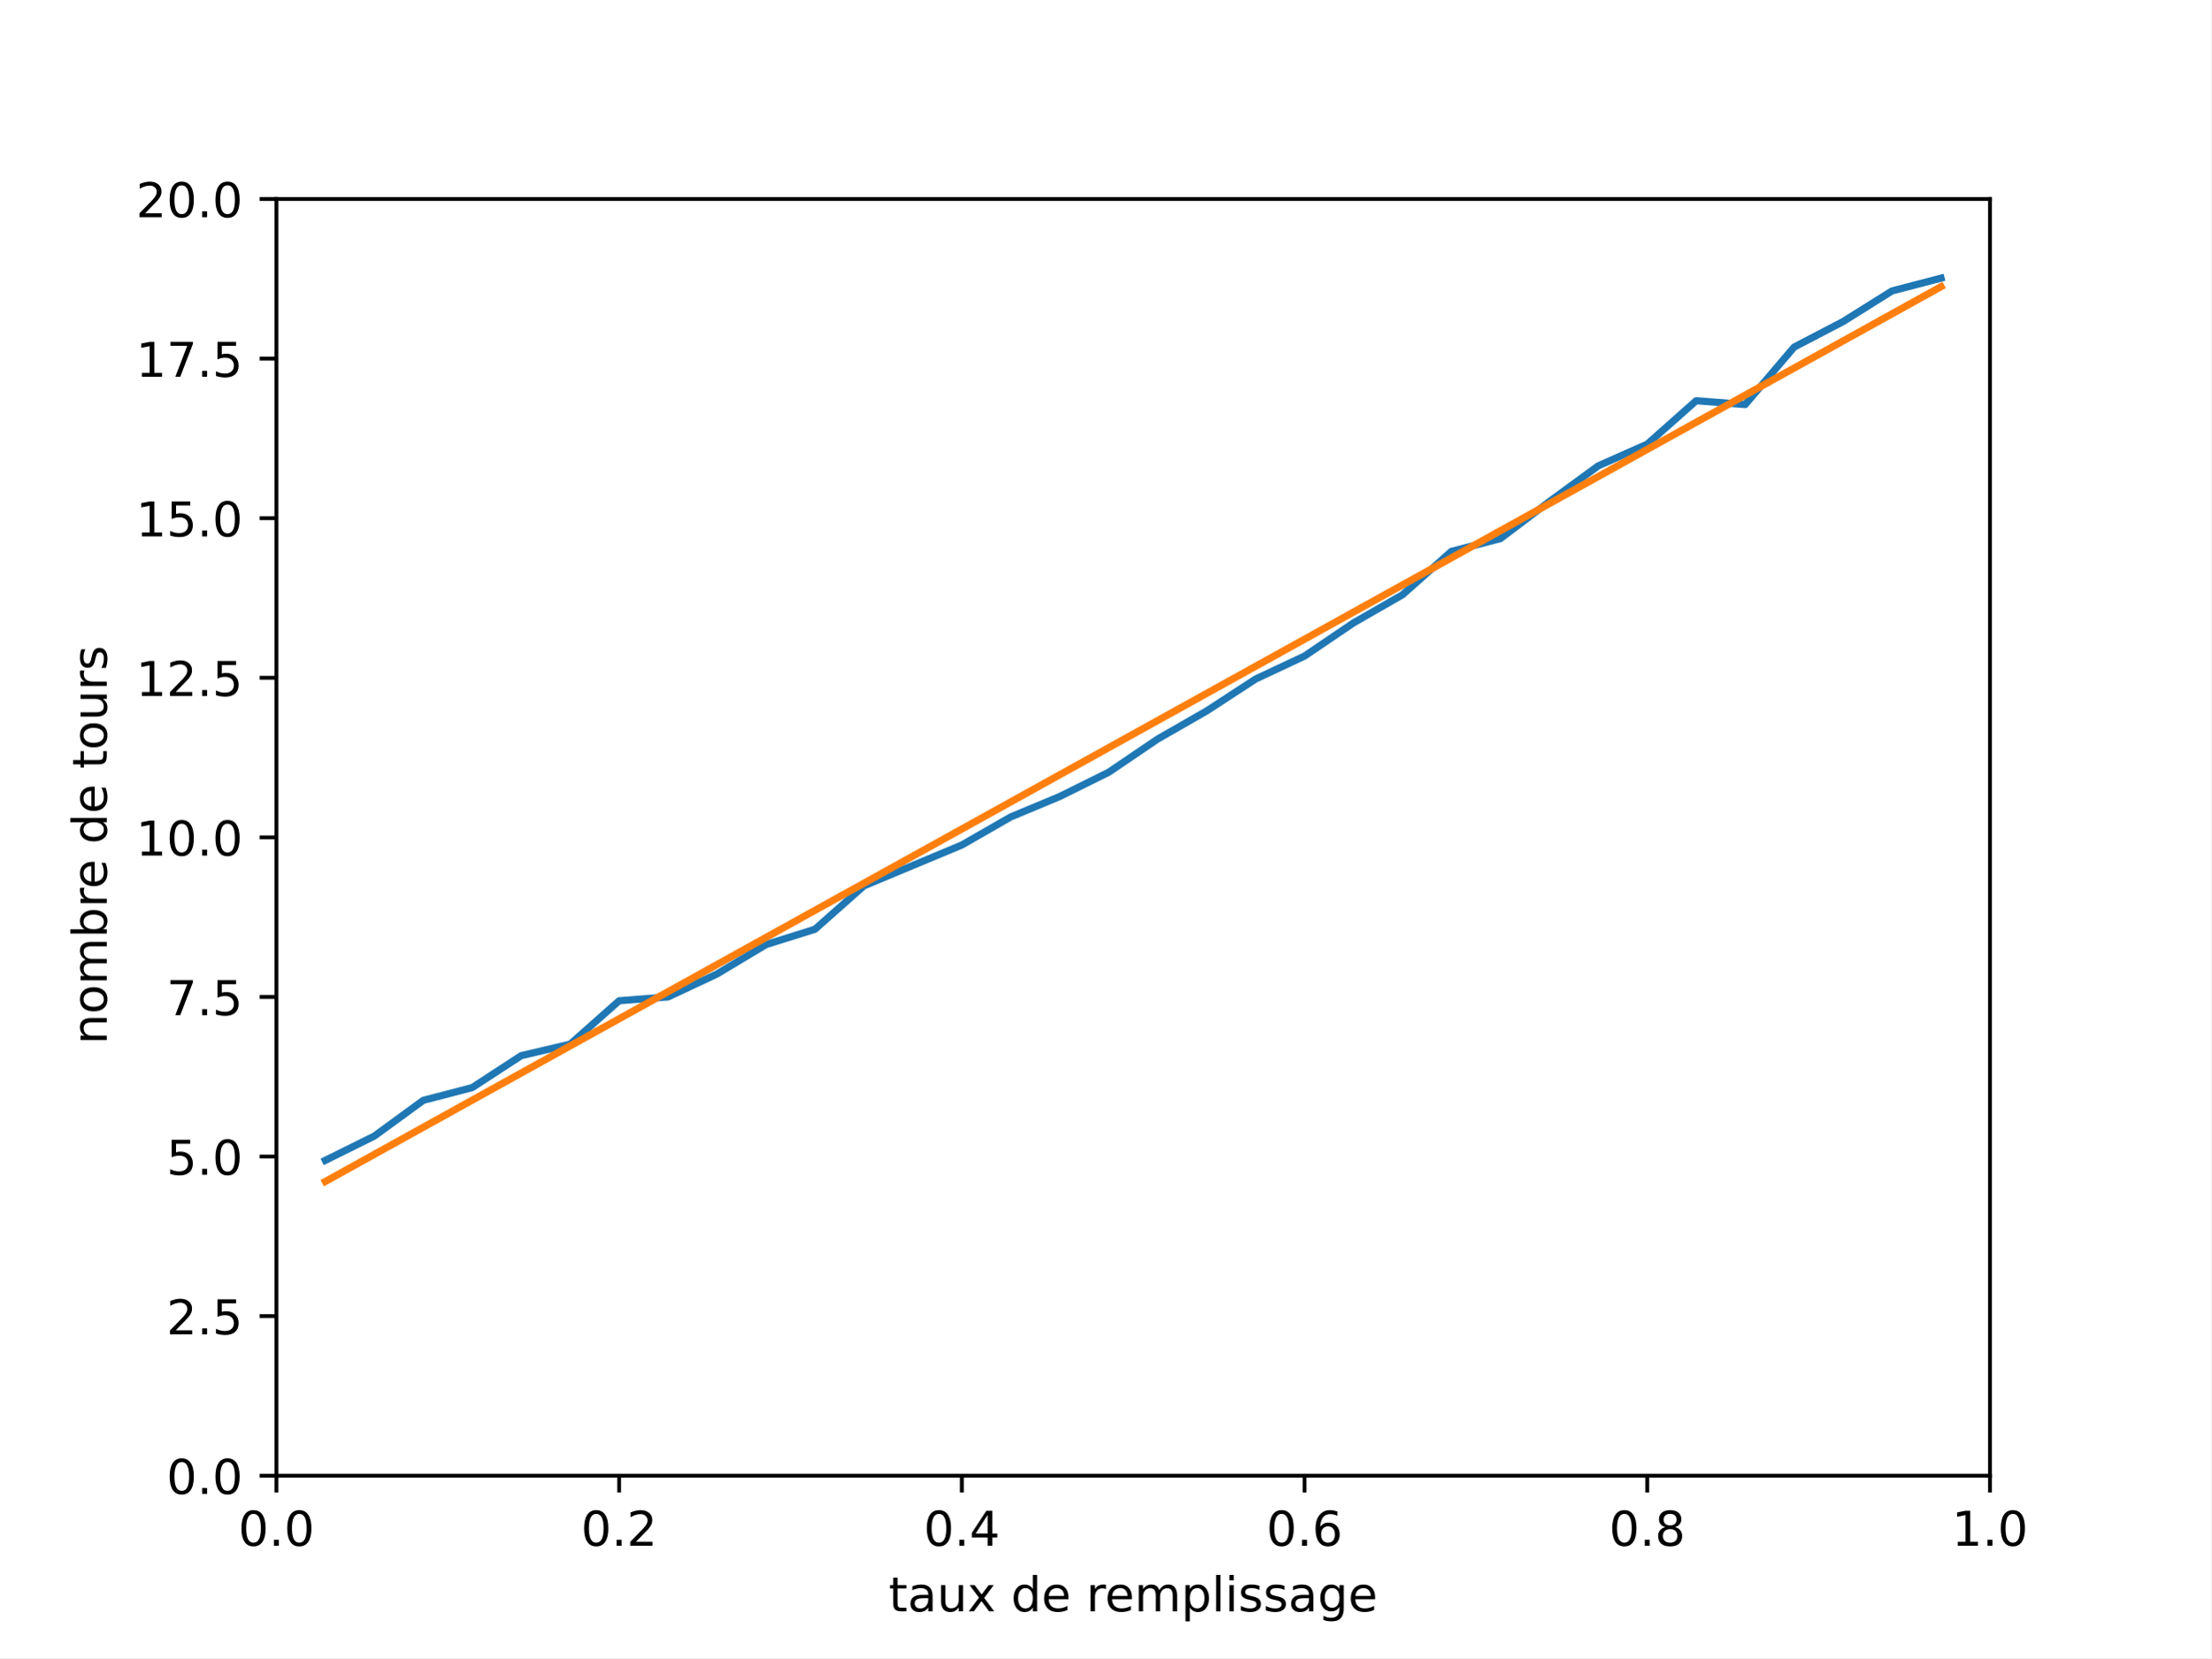
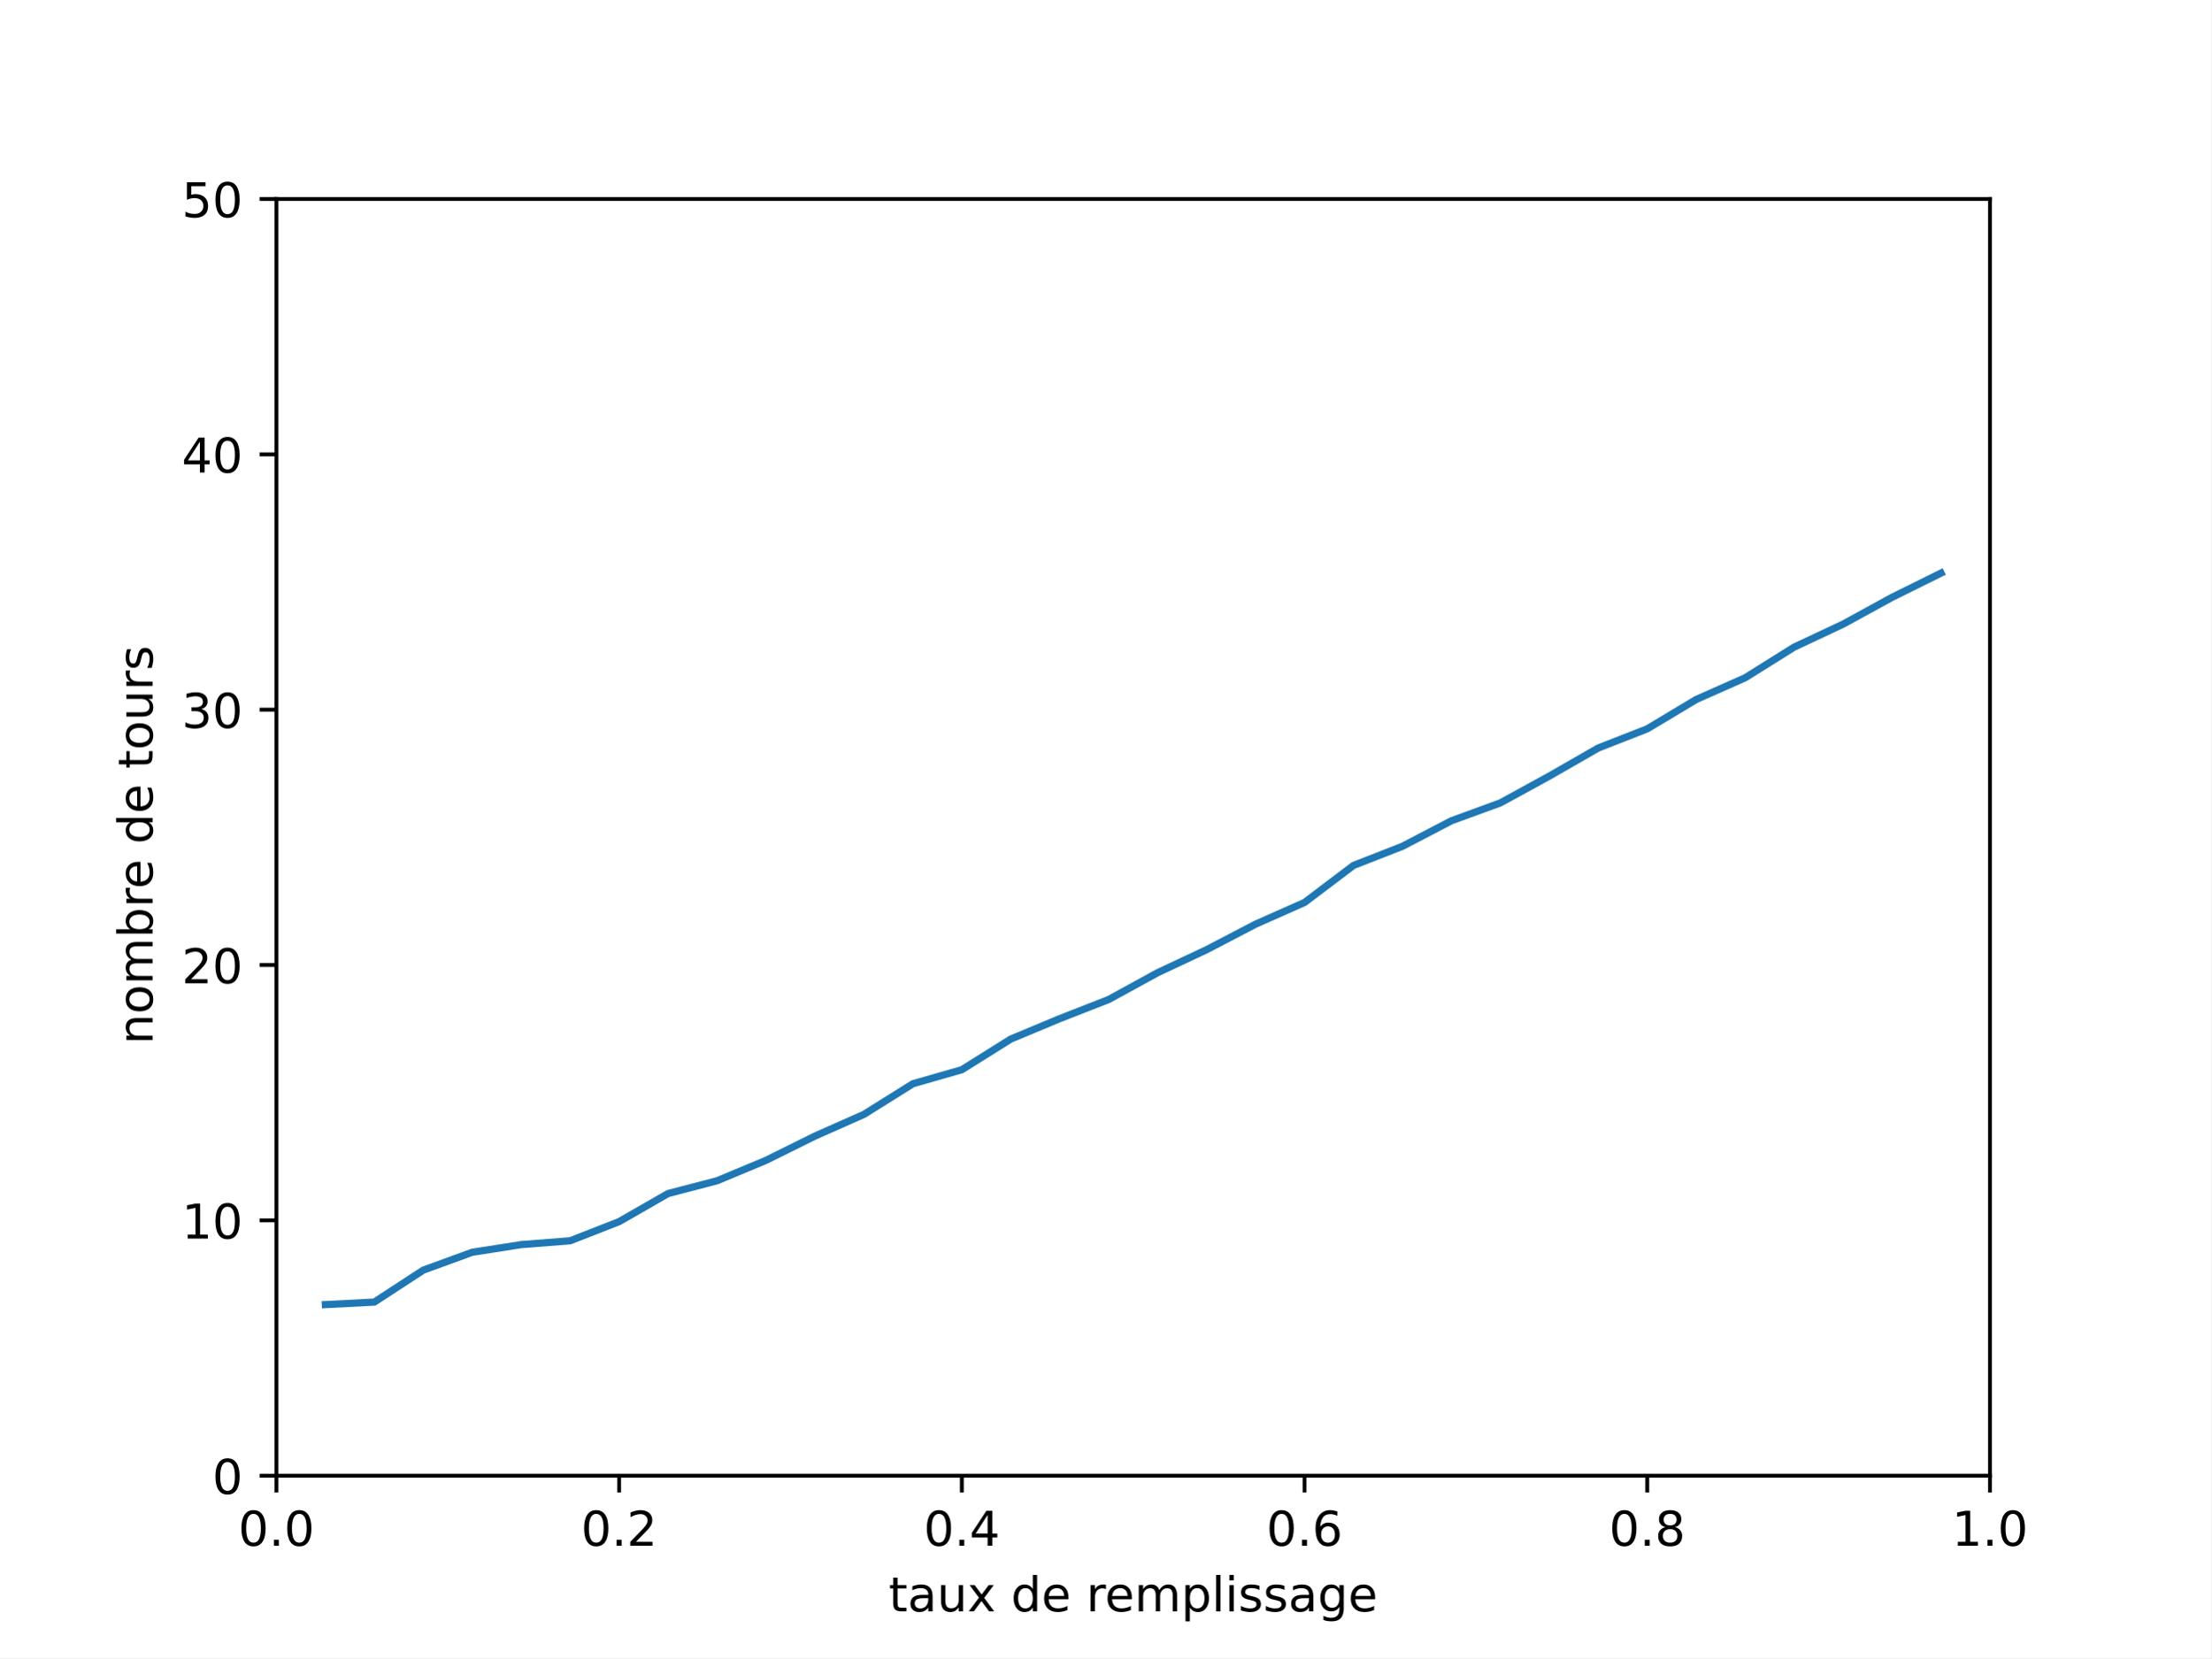
<svg xmlns="http://www.w3.org/2000/svg" xmlns:xlink="http://www.w3.org/1999/xlink" width="460.8pt" height="345.6pt" viewBox="0 0 460.8 345.6" version="1.1">
  <defs>
    <style type="text/css">*{stroke-linejoin: round; stroke-linecap: butt}</style>
  </defs>
  <g id="figure_1">
    <g id="patch_1">
      <path d="M 0 345.6  L 460.8 345.6  L 460.8 0  L 0 0  z " style="fill: #ffffff" />
    </g>
    <g id="axes_1">
      <g id="patch_2">
        <path d="M 57.6 307.584  L 414.72 307.584  L 414.72 41.472  L 57.6 41.472  z " style="fill: #ffffff" />
      </g>
      <g id="matplotlib.axis_1">
        <g id="xtick_1">
          <g id="line2d_1">
            <defs>
-               <path id="m63c08303c3" d="M 0 0  L 0 3.5  " style="stroke: #000000; stroke-width: 0.8" />
-             </defs>
-             <g>
-               <use xlink:href="#m63c08303c3" x="57.6" y="307.584" style="stroke: #000000; stroke-width: 0.8" />
+               <path id="m5c21154313" d="M 0 0  L 0 3.5  " style="stroke: #000000; stroke-width: 0.8" />
+             </defs>
+             <g>
+               <use xlink:href="#m5c21154313" x="57.6" y="307.584" style="stroke: #000000; stroke-width: 0.8" />
            </g>
          </g>
          <g id="text_1">
            <g transform="translate(49.64844 322.1824) scale(0.1 -0.1)">
              <defs>
                <path id="DejaVuSans-30" d="M 2034 4250  Q 1547 4250 1301 3770  Q 1056 3291 1056 2328  Q 1056 1369 1301 889  Q 1547 409 2034 409  Q 2525 409 2770 889  Q 3016 1369 3016 2328  Q 3016 3291 2770 3770  Q 2525 4250 2034 4250  z M 2034 4750  Q 2819 4750 3233 4129  Q 3647 3509 3647 2328  Q 3647 1150 3233 529  Q 2819 -91 2034 -91  Q 1250 -91 836 529  Q 422 1150 422 2328  Q 422 3509 836 4129  Q 1250 4750 2034 4750  z " transform="scale(0.015625)" />
                <path id="DejaVuSans-2e" d="M 684 794  L 1344 794  L 1344 0  L 684 0  L 684 794  z " transform="scale(0.015625)" />
              </defs>
              <use xlink:href="#DejaVuSans-30" />
              <use xlink:href="#DejaVuSans-2e" x="63.623" />
              <use xlink:href="#DejaVuSans-30" x="95.41" />
            </g>
          </g>
        </g>
        <g id="xtick_2">
          <g id="line2d_2">
            <g>
-               <use xlink:href="#m63c08303c3" x="129.024" y="307.584" style="stroke: #000000; stroke-width: 0.8" />
+               <use xlink:href="#m5c21154313" x="129.024" y="307.584" style="stroke: #000000; stroke-width: 0.8" />
            </g>
          </g>
          <g id="text_2">
            <g transform="translate(121.0724 322.1824) scale(0.1 -0.1)">
              <defs>
                <path id="DejaVuSans-32" d="M 1228 531  L 3431 531  L 3431 0  L 469 0  L 469 531  Q 828 903 1448 1529  Q 2069 2156 2228 2338  Q 2531 2678 2651 2914  Q 2772 3150 2772 3378  Q 2772 3750 2511 3984  Q 2250 4219 1831 4219  Q 1534 4219 1204 4116  Q 875 4013 500 3803  L 500 4441  Q 881 4594 1212 4672  Q 1544 4750 1819 4750  Q 2544 4750 2975 4387  Q 3406 4025 3406 3419  Q 3406 3131 3298 2873  Q 3191 2616 2906 2266  Q 2828 2175 2409 1742  Q 1991 1309 1228 531  z " transform="scale(0.015625)" />
              </defs>
              <use xlink:href="#DejaVuSans-30" />
              <use xlink:href="#DejaVuSans-2e" x="63.623" />
              <use xlink:href="#DejaVuSans-32" x="95.41" />
            </g>
          </g>
        </g>
        <g id="xtick_3">
          <g id="line2d_3">
            <g>
-               <use xlink:href="#m63c08303c3" x="200.448" y="307.584" style="stroke: #000000; stroke-width: 0.8" />
+               <use xlink:href="#m5c21154313" x="200.448" y="307.584" style="stroke: #000000; stroke-width: 0.8" />
            </g>
          </g>
          <g id="text_3">
            <g transform="translate(192.4964 322.1824) scale(0.1 -0.1)">
              <defs>
                <path id="DejaVuSans-34" d="M 2419 4116  L 825 1625  L 2419 1625  L 2419 4116  z M 2253 4666  L 3047 4666  L 3047 1625  L 3713 1625  L 3713 1100  L 3047 1100  L 3047 0  L 2419 0  L 2419 1100  L 313 1100  L 313 1709  L 2253 4666  z " transform="scale(0.015625)" />
              </defs>
              <use xlink:href="#DejaVuSans-30" />
              <use xlink:href="#DejaVuSans-2e" x="63.623" />
              <use xlink:href="#DejaVuSans-34" x="95.41" />
            </g>
          </g>
        </g>
        <g id="xtick_4">
          <g id="line2d_4">
            <g>
-               <use xlink:href="#m63c08303c3" x="271.872" y="307.584" style="stroke: #000000; stroke-width: 0.8" />
+               <use xlink:href="#m5c21154313" x="271.872" y="307.584" style="stroke: #000000; stroke-width: 0.8" />
            </g>
          </g>
          <g id="text_4">
            <g transform="translate(263.9204 322.1824) scale(0.1 -0.1)">
              <defs>
                <path id="DejaVuSans-36" d="M 2113 2584  Q 1688 2584 1439 2293  Q 1191 2003 1191 1497  Q 1191 994 1439 701  Q 1688 409 2113 409  Q 2538 409 2786 701  Q 3034 994 3034 1497  Q 3034 2003 2786 2293  Q 2538 2584 2113 2584  z M 3366 4563  L 3366 3988  Q 3128 4100 2886 4159  Q 2644 4219 2406 4219  Q 1781 4219 1451 3797  Q 1122 3375 1075 2522  Q 1259 2794 1537 2939  Q 1816 3084 2150 3084  Q 2853 3084 3261 2657  Q 3669 2231 3669 1497  Q 3669 778 3244 343  Q 2819 -91 2113 -91  Q 1303 -91 875 529  Q 447 1150 447 2328  Q 447 3434 972 4092  Q 1497 4750 2381 4750  Q 2619 4750 2861 4703  Q 3103 4656 3366 4563  z " transform="scale(0.015625)" />
              </defs>
              <use xlink:href="#DejaVuSans-30" />
              <use xlink:href="#DejaVuSans-2e" x="63.623" />
              <use xlink:href="#DejaVuSans-36" x="95.41" />
            </g>
          </g>
        </g>
        <g id="xtick_5">
          <g id="line2d_5">
            <g>
-               <use xlink:href="#m63c08303c3" x="343.296" y="307.584" style="stroke: #000000; stroke-width: 0.8" />
+               <use xlink:href="#m5c21154313" x="343.296" y="307.584" style="stroke: #000000; stroke-width: 0.8" />
            </g>
          </g>
          <g id="text_5">
            <g transform="translate(335.3444 322.1824) scale(0.1 -0.1)">
              <defs>
                <path id="DejaVuSans-38" d="M 2034 2216  Q 1584 2216 1326 1975  Q 1069 1734 1069 1313  Q 1069 891 1326 650  Q 1584 409 2034 409  Q 2484 409 2743 651  Q 3003 894 3003 1313  Q 3003 1734 2745 1975  Q 2488 2216 2034 2216  z M 1403 2484  Q 997 2584 770 2862  Q 544 3141 544 3541  Q 544 4100 942 4425  Q 1341 4750 2034 4750  Q 2731 4750 3128 4425  Q 3525 4100 3525 3541  Q 3525 3141 3298 2862  Q 3072 2584 2669 2484  Q 3125 2378 3379 2068  Q 3634 1759 3634 1313  Q 3634 634 3220 271  Q 2806 -91 2034 -91  Q 1263 -91 848 271  Q 434 634 434 1313  Q 434 1759 690 2068  Q 947 2378 1403 2484  z M 1172 3481  Q 1172 3119 1398 2916  Q 1625 2713 2034 2713  Q 2441 2713 2670 2916  Q 2900 3119 2900 3481  Q 2900 3844 2670 4047  Q 2441 4250 2034 4250  Q 1625 4250 1398 4047  Q 1172 3844 1172 3481  z " transform="scale(0.015625)" />
              </defs>
              <use xlink:href="#DejaVuSans-30" />
              <use xlink:href="#DejaVuSans-2e" x="63.623" />
              <use xlink:href="#DejaVuSans-38" x="95.41" />
            </g>
          </g>
        </g>
        <g id="xtick_6">
          <g id="line2d_6">
            <g>
-               <use xlink:href="#m63c08303c3" x="414.72" y="307.584" style="stroke: #000000; stroke-width: 0.8" />
+               <use xlink:href="#m5c21154313" x="414.72" y="307.584" style="stroke: #000000; stroke-width: 0.8" />
            </g>
          </g>
          <g id="text_6">
            <g transform="translate(406.7684 322.1824) scale(0.1 -0.1)">
              <defs>
                <path id="DejaVuSans-31" d="M 794 531  L 1825 531  L 1825 4091  L 703 3866  L 703 4441  L 1819 4666  L 2450 4666  L 2450 531  L 3481 531  L 3481 0  L 794 0  L 794 531  z " transform="scale(0.015625)" />
              </defs>
              <use xlink:href="#DejaVuSans-31" />
              <use xlink:href="#DejaVuSans-2e" x="63.623" />
              <use xlink:href="#DejaVuSans-30" x="95.41" />
            </g>
          </g>
        </g>
        <g id="text_7">
          <g transform="translate(185.2123 335.8606) scale(0.1 -0.1)">
            <defs>
              <path id="DejaVuSans-74" d="M 1172 4494  L 1172 3500  L 2356 3500  L 2356 3053  L 1172 3053  L 1172 1153  Q 1172 725 1289 603  Q 1406 481 1766 481  L 2356 481  L 2356 0  L 1766 0  Q 1100 0 847 248  Q 594 497 594 1153  L 594 3053  L 172 3053  L 172 3500  L 594 3500  L 594 4494  L 1172 4494  z " transform="scale(0.015625)" />
              <path id="DejaVuSans-61" d="M 2194 1759  Q 1497 1759 1228 1600  Q 959 1441 959 1056  Q 959 750 1161 570  Q 1363 391 1709 391  Q 2188 391 2477 730  Q 2766 1069 2766 1631  L 2766 1759  L 2194 1759  z M 3341 1997  L 3341 0  L 2766 0  L 2766 531  Q 2569 213 2275 61  Q 1981 -91 1556 -91  Q 1019 -91 701 211  Q 384 513 384 1019  Q 384 1609 779 1909  Q 1175 2209 1959 2209  L 2766 2209  L 2766 2266  Q 2766 2663 2505 2880  Q 2244 3097 1772 3097  Q 1472 3097 1187 3025  Q 903 2953 641 2809  L 641 3341  Q 956 3463 1253 3523  Q 1550 3584 1831 3584  Q 2591 3584 2966 3190  Q 3341 2797 3341 1997  z " transform="scale(0.015625)" />
              <path id="DejaVuSans-75" d="M 544 1381  L 544 3500  L 1119 3500  L 1119 1403  Q 1119 906 1312 657  Q 1506 409 1894 409  Q 2359 409 2629 706  Q 2900 1003 2900 1516  L 2900 3500  L 3475 3500  L 3475 0  L 2900 0  L 2900 538  Q 2691 219 2414 64  Q 2138 -91 1772 -91  Q 1169 -91 856 284  Q 544 659 544 1381  z M 1991 3584  L 1991 3584  z " transform="scale(0.015625)" />
              <path id="DejaVuSans-78" d="M 3513 3500  L 2247 1797  L 3578 0  L 2900 0  L 1881 1375  L 863 0  L 184 0  L 1544 1831  L 300 3500  L 978 3500  L 1906 2253  L 2834 3500  L 3513 3500  z " transform="scale(0.015625)" />
              <path id="DejaVuSans-20" transform="scale(0.015625)" />
              <path id="DejaVuSans-64" d="M 2906 2969  L 2906 4863  L 3481 4863  L 3481 0  L 2906 0  L 2906 525  Q 2725 213 2448 61  Q 2172 -91 1784 -91  Q 1150 -91 751 415  Q 353 922 353 1747  Q 353 2572 751 3078  Q 1150 3584 1784 3584  Q 2172 3584 2448 3432  Q 2725 3281 2906 2969  z M 947 1747  Q 947 1113 1208 752  Q 1469 391 1925 391  Q 2381 391 2643 752  Q 2906 1113 2906 1747  Q 2906 2381 2643 2742  Q 2381 3103 1925 3103  Q 1469 3103 1208 2742  Q 947 2381 947 1747  z " transform="scale(0.015625)" />
              <path id="DejaVuSans-65" d="M 3597 1894  L 3597 1613  L 953 1613  Q 991 1019 1311 708  Q 1631 397 2203 397  Q 2534 397 2845 478  Q 3156 559 3463 722  L 3463 178  Q 3153 47 2828 -22  Q 2503 -91 2169 -91  Q 1331 -91 842 396  Q 353 884 353 1716  Q 353 2575 817 3079  Q 1281 3584 2069 3584  Q 2775 3584 3186 3129  Q 3597 2675 3597 1894  z M 3022 2063  Q 3016 2534 2758 2815  Q 2500 3097 2075 3097  Q 1594 3097 1305 2825  Q 1016 2553 972 2059  L 3022 2063  z " transform="scale(0.015625)" />
              <path id="DejaVuSans-72" d="M 2631 2963  Q 2534 3019 2420 3045  Q 2306 3072 2169 3072  Q 1681 3072 1420 2755  Q 1159 2438 1159 1844  L 1159 0  L 581 0  L 581 3500  L 1159 3500  L 1159 2956  Q 1341 3275 1631 3429  Q 1922 3584 2338 3584  Q 2397 3584 2469 3576  Q 2541 3569 2628 3553  L 2631 2963  z " transform="scale(0.015625)" />
              <path id="DejaVuSans-6d" d="M 3328 2828  Q 3544 3216 3844 3400  Q 4144 3584 4550 3584  Q 5097 3584 5394 3201  Q 5691 2819 5691 2113  L 5691 0  L 5113 0  L 5113 2094  Q 5113 2597 4934 2840  Q 4756 3084 4391 3084  Q 3944 3084 3684 2787  Q 3425 2491 3425 1978  L 3425 0  L 2847 0  L 2847 2094  Q 2847 2600 2669 2842  Q 2491 3084 2119 3084  Q 1678 3084 1418 2786  Q 1159 2488 1159 1978  L 1159 0  L 581 0  L 581 3500  L 1159 3500  L 1159 2956  Q 1356 3278 1631 3431  Q 1906 3584 2284 3584  Q 2666 3584 2933 3390  Q 3200 3197 3328 2828  z " transform="scale(0.015625)" />
              <path id="DejaVuSans-70" d="M 1159 525  L 1159 -1331  L 581 -1331  L 581 3500  L 1159 3500  L 1159 2969  Q 1341 3281 1617 3432  Q 1894 3584 2278 3584  Q 2916 3584 3314 3078  Q 3713 2572 3713 1747  Q 3713 922 3314 415  Q 2916 -91 2278 -91  Q 1894 -91 1617 61  Q 1341 213 1159 525  z M 3116 1747  Q 3116 2381 2855 2742  Q 2594 3103 2138 3103  Q 1681 3103 1420 2742  Q 1159 2381 1159 1747  Q 1159 1113 1420 752  Q 1681 391 2138 391  Q 2594 391 2855 752  Q 3116 1113 3116 1747  z " transform="scale(0.015625)" />
              <path id="DejaVuSans-6c" d="M 603 4863  L 1178 4863  L 1178 0  L 603 0  L 603 4863  z " transform="scale(0.015625)" />
              <path id="DejaVuSans-69" d="M 603 3500  L 1178 3500  L 1178 0  L 603 0  L 603 3500  z M 603 4863  L 1178 4863  L 1178 4134  L 603 4134  L 603 4863  z " transform="scale(0.015625)" />
              <path id="DejaVuSans-73" d="M 2834 3397  L 2834 2853  Q 2591 2978 2328 3040  Q 2066 3103 1784 3103  Q 1356 3103 1142 2972  Q 928 2841 928 2578  Q 928 2378 1081 2264  Q 1234 2150 1697 2047  L 1894 2003  Q 2506 1872 2764 1633  Q 3022 1394 3022 966  Q 3022 478 2636 193  Q 2250 -91 1575 -91  Q 1294 -91 989 -36  Q 684 19 347 128  L 347 722  Q 666 556 975 473  Q 1284 391 1588 391  Q 1994 391 2212 530  Q 2431 669 2431 922  Q 2431 1156 2273 1281  Q 2116 1406 1581 1522  L 1381 1569  Q 847 1681 609 1914  Q 372 2147 372 2553  Q 372 3047 722 3315  Q 1072 3584 1716 3584  Q 2034 3584 2315 3537  Q 2597 3491 2834 3397  z " transform="scale(0.015625)" />
              <path id="DejaVuSans-67" d="M 2906 1791  Q 2906 2416 2648 2759  Q 2391 3103 1925 3103  Q 1463 3103 1205 2759  Q 947 2416 947 1791  Q 947 1169 1205 825  Q 1463 481 1925 481  Q 2391 481 2648 825  Q 2906 1169 2906 1791  z M 3481 434  Q 3481 -459 3084 -895  Q 2688 -1331 1869 -1331  Q 1566 -1331 1297 -1286  Q 1028 -1241 775 -1147  L 775 -588  Q 1028 -725 1275 -790  Q 1522 -856 1778 -856  Q 2344 -856 2625 -561  Q 2906 -266 2906 331  L 2906 616  Q 2728 306 2450 153  Q 2172 0 1784 0  Q 1141 0 747 490  Q 353 981 353 1791  Q 353 2603 747 3093  Q 1141 3584 1784 3584  Q 2172 3584 2450 3431  Q 2728 3278 2906 2969  L 2906 3500  L 3481 3500  L 3481 434  z " transform="scale(0.015625)" />
            </defs>
            <use xlink:href="#DejaVuSans-74" />
            <use xlink:href="#DejaVuSans-61" x="39.209" />
            <use xlink:href="#DejaVuSans-75" x="100.488" />
            <use xlink:href="#DejaVuSans-78" x="163.867" />
            <use xlink:href="#DejaVuSans-20" x="223.047" />
            <use xlink:href="#DejaVuSans-64" x="254.834" />
            <use xlink:href="#DejaVuSans-65" x="318.311" />
            <use xlink:href="#DejaVuSans-20" x="379.834" />
            <use xlink:href="#DejaVuSans-72" x="411.621" />
            <use xlink:href="#DejaVuSans-65" x="450.484" />
            <use xlink:href="#DejaVuSans-6d" x="512.008" />
            <use xlink:href="#DejaVuSans-70" x="609.42" />
            <use xlink:href="#DejaVuSans-6c" x="672.896" />
            <use xlink:href="#DejaVuSans-69" x="700.68" />
            <use xlink:href="#DejaVuSans-73" x="728.463" />
            <use xlink:href="#DejaVuSans-73" x="780.562" />
            <use xlink:href="#DejaVuSans-61" x="832.662" />
            <use xlink:href="#DejaVuSans-67" x="893.941" />
            <use xlink:href="#DejaVuSans-65" x="957.418" />
          </g>
        </g>
      </g>
      <g id="matplotlib.axis_2">
        <g id="ytick_1">
          <g id="line2d_7">
            <defs>
-               <path id="m6c4b26d5e9" d="M 0 0  L -3.5 0  " style="stroke: #000000; stroke-width: 0.8" />
-             </defs>
-             <g>
-               <use xlink:href="#m6c4b26d5e9" x="57.6" y="307.584" style="stroke: #000000; stroke-width: 0.8" />
+               <path id="m65cb7e08bb" d="M 0 0  L -3.5 0  " style="stroke: #000000; stroke-width: 0.8" />
+             </defs>
+             <g>
+               <use xlink:href="#m65cb7e08bb" x="57.6" y="307.584" style="stroke: #000000; stroke-width: 0.8" />
            </g>
          </g>
          <g id="text_8">
-             <g transform="translate(34.69687 311.3832) scale(0.1 -0.1)">
-               <use xlink:href="#DejaVuSans-30" />
-               <use xlink:href="#DejaVuSans-2e" x="63.623" />
-               <use xlink:href="#DejaVuSans-30" x="95.41" />
+             <g transform="translate(44.2375 311.3832) scale(0.1 -0.1)">
+               <use xlink:href="#DejaVuSans-30" />
            </g>
          </g>
        </g>
        <g id="ytick_2">
          <g id="line2d_8">
            <g>
-               <use xlink:href="#m6c4b26d5e9" x="57.6" y="274.32" style="stroke: #000000; stroke-width: 0.8" />
+               <use xlink:href="#m65cb7e08bb" x="57.6" y="254.362" style="stroke: #000000; stroke-width: 0.8" />
            </g>
          </g>
          <g id="text_9">
-             <g transform="translate(34.69687 278.1192) scale(0.1 -0.1)">
-               <defs>
-                 <path id="DejaVuSans-35" d="M 691 4666  L 3169 4666  L 3169 4134  L 1269 4134  L 1269 2991  Q 1406 3038 1543 3061  Q 1681 3084 1819 3084  Q 2600 3084 3056 2656  Q 3513 2228 3513 1497  Q 3513 744 3044 326  Q 2575 -91 1722 -91  Q 1428 -91 1123 -41  Q 819 9 494 109  L 494 744  Q 775 591 1075 516  Q 1375 441 1709 441  Q 2250 441 2565 725  Q 2881 1009 2881 1497  Q 2881 1984 2565 2268  Q 2250 2553 1709 2553  Q 1456 2553 1204 2497  Q 953 2441 691 2322  L 691 4666  z " transform="scale(0.015625)" />
-               </defs>
-               <use xlink:href="#DejaVuSans-32" />
-               <use xlink:href="#DejaVuSans-2e" x="63.623" />
-               <use xlink:href="#DejaVuSans-35" x="95.41" />
+             <g transform="translate(37.875 258.1608) scale(0.1 -0.1)">
+               <use xlink:href="#DejaVuSans-31" />
+               <use xlink:href="#DejaVuSans-30" x="63.623" />
            </g>
          </g>
        </g>
        <g id="ytick_3">
          <g id="line2d_9">
            <g>
-               <use xlink:href="#m6c4b26d5e9" x="57.6" y="241.056" style="stroke: #000000; stroke-width: 0.8" />
+               <use xlink:href="#m65cb7e08bb" x="57.6" y="201.139" style="stroke: #000000; stroke-width: 0.8" />
            </g>
          </g>
          <g id="text_10">
-             <g transform="translate(34.69687 244.8552) scale(0.1 -0.1)">
-               <use xlink:href="#DejaVuSans-35" />
-               <use xlink:href="#DejaVuSans-2e" x="63.623" />
-               <use xlink:href="#DejaVuSans-30" x="95.41" />
+             <g transform="translate(37.875 204.9384) scale(0.1 -0.1)">
+               <use xlink:href="#DejaVuSans-32" />
+               <use xlink:href="#DejaVuSans-30" x="63.623" />
            </g>
          </g>
        </g>
        <g id="ytick_4">
          <g id="line2d_10">
            <g>
-               <use xlink:href="#m6c4b26d5e9" x="57.6" y="207.792" style="stroke: #000000; stroke-width: 0.8" />
+               <use xlink:href="#m65cb7e08bb" x="57.6" y="147.917" style="stroke: #000000; stroke-width: 0.8" />
            </g>
          </g>
          <g id="text_11">
-             <g transform="translate(34.69687 211.5912) scale(0.1 -0.1)">
-               <defs>
-                 <path id="DejaVuSans-37" d="M 525 4666  L 3525 4666  L 3525 4397  L 1831 0  L 1172 0  L 2766 4134  L 525 4134  L 525 4666  z " transform="scale(0.015625)" />
-               </defs>
-               <use xlink:href="#DejaVuSans-37" />
-               <use xlink:href="#DejaVuSans-2e" x="63.623" />
-               <use xlink:href="#DejaVuSans-35" x="95.41" />
+             <g transform="translate(37.875 151.716) scale(0.1 -0.1)">
+               <defs>
+                 <path id="DejaVuSans-33" d="M 2597 2516  Q 3050 2419 3304 2112  Q 3559 1806 3559 1356  Q 3559 666 3084 287  Q 2609 -91 1734 -91  Q 1441 -91 1130 -33  Q 819 25 488 141  L 488 750  Q 750 597 1062 519  Q 1375 441 1716 441  Q 2309 441 2620 675  Q 2931 909 2931 1356  Q 2931 1769 2642 2001  Q 2353 2234 1838 2234  L 1294 2234  L 1294 2753  L 1863 2753  Q 2328 2753 2575 2939  Q 2822 3125 2822 3475  Q 2822 3834 2567 4026  Q 2313 4219 1838 4219  Q 1578 4219 1281 4162  Q 984 4106 628 3988  L 628 4550  Q 988 4650 1302 4700  Q 1616 4750 1894 4750  Q 2613 4750 3031 4423  Q 3450 4097 3450 3541  Q 3450 3153 3228 2886  Q 3006 2619 2597 2516  z " transform="scale(0.015625)" />
+               </defs>
+               <use xlink:href="#DejaVuSans-33" />
+               <use xlink:href="#DejaVuSans-30" x="63.623" />
            </g>
          </g>
        </g>
        <g id="ytick_5">
          <g id="line2d_11">
            <g>
-               <use xlink:href="#m6c4b26d5e9" x="57.6" y="174.528" style="stroke: #000000; stroke-width: 0.8" />
+               <use xlink:href="#m65cb7e08bb" x="57.6" y="94.694" style="stroke: #000000; stroke-width: 0.8" />
            </g>
          </g>
          <g id="text_12">
-             <g transform="translate(28.33438 178.3272) scale(0.1 -0.1)">
-               <use xlink:href="#DejaVuSans-31" />
-               <use xlink:href="#DejaVuSans-30" x="63.623" />
-               <use xlink:href="#DejaVuSans-2e" x="127.246" />
-               <use xlink:href="#DejaVuSans-30" x="159.033" />
+             <g transform="translate(37.875 98.49362) scale(0.1 -0.1)">
+               <use xlink:href="#DejaVuSans-34" />
+               <use xlink:href="#DejaVuSans-30" x="63.623" />
            </g>
          </g>
        </g>
        <g id="ytick_6">
          <g id="line2d_12">
            <g>
-               <use xlink:href="#m6c4b26d5e9" x="57.6" y="141.264" style="stroke: #000000; stroke-width: 0.8" />
+               <use xlink:href="#m65cb7e08bb" x="57.6" y="41.472" style="stroke: #000000; stroke-width: 0.8" />
            </g>
          </g>
          <g id="text_13">
-             <g transform="translate(28.33438 145.0632) scale(0.1 -0.1)">
-               <use xlink:href="#DejaVuSans-31" />
-               <use xlink:href="#DejaVuSans-32" x="63.623" />
-               <use xlink:href="#DejaVuSans-2e" x="127.246" />
-               <use xlink:href="#DejaVuSans-35" x="159.033" />
-             </g>
-           </g>
-         </g>
-         <g id="ytick_7">
-           <g id="line2d_13">
-             <g>
-               <use xlink:href="#m6c4b26d5e9" x="57.6" y="108" style="stroke: #000000; stroke-width: 0.8" />
-             </g>
-           </g>
-           <g id="text_14">
-             <g transform="translate(28.33438 111.7992) scale(0.1 -0.1)">
-               <use xlink:href="#DejaVuSans-31" />
-               <use xlink:href="#DejaVuSans-35" x="63.623" />
-               <use xlink:href="#DejaVuSans-2e" x="127.246" />
-               <use xlink:href="#DejaVuSans-30" x="159.033" />
-             </g>
-           </g>
-         </g>
-         <g id="ytick_8">
-           <g id="line2d_14">
-             <g>
-               <use xlink:href="#m6c4b26d5e9" x="57.6" y="74.736" style="stroke: #000000; stroke-width: 0.8" />
-             </g>
-           </g>
-           <g id="text_15">
-             <g transform="translate(28.33438 78.53522) scale(0.1 -0.1)">
-               <use xlink:href="#DejaVuSans-31" />
-               <use xlink:href="#DejaVuSans-37" x="63.623" />
-               <use xlink:href="#DejaVuSans-2e" x="127.246" />
-               <use xlink:href="#DejaVuSans-35" x="159.033" />
-             </g>
-           </g>
-         </g>
-         <g id="ytick_9">
-           <g id="line2d_15">
-             <g>
-               <use xlink:href="#m6c4b26d5e9" x="57.6" y="41.472" style="stroke: #000000; stroke-width: 0.8" />
-             </g>
-           </g>
-           <g id="text_16">
-             <g transform="translate(28.33438 45.27122) scale(0.1 -0.1)">
-               <use xlink:href="#DejaVuSans-32" />
-               <use xlink:href="#DejaVuSans-30" x="63.623" />
-               <use xlink:href="#DejaVuSans-2e" x="127.246" />
-               <use xlink:href="#DejaVuSans-30" x="159.033" />
-             </g>
-           </g>
-         </g>
-         <g id="text_17">
-           <g transform="translate(22.25469 217.6866) rotate(-90) scale(0.1 -0.1)">
+             <g transform="translate(37.875 45.27122) scale(0.1 -0.1)">
+               <defs>
+                 <path id="DejaVuSans-35" d="M 691 4666  L 3169 4666  L 3169 4134  L 1269 4134  L 1269 2991  Q 1406 3038 1543 3061  Q 1681 3084 1819 3084  Q 2600 3084 3056 2656  Q 3513 2228 3513 1497  Q 3513 744 3044 326  Q 2575 -91 1722 -91  Q 1428 -91 1123 -41  Q 819 9 494 109  L 494 744  Q 775 591 1075 516  Q 1375 441 1709 441  Q 2250 441 2565 725  Q 2881 1009 2881 1497  Q 2881 1984 2565 2268  Q 2250 2553 1709 2553  Q 1456 2553 1204 2497  Q 953 2441 691 2322  L 691 4666  z " transform="scale(0.015625)" />
+               </defs>
+               <use xlink:href="#DejaVuSans-35" />
+               <use xlink:href="#DejaVuSans-30" x="63.623" />
+             </g>
+           </g>
+         </g>
+         <g id="text_14">
+           <g transform="translate(31.79531 217.6866) rotate(-90) scale(0.1 -0.1)">
            <defs>
              <path id="DejaVuSans-6e" d="M 3513 2113  L 3513 0  L 2938 0  L 2938 2094  Q 2938 2591 2744 2837  Q 2550 3084 2163 3084  Q 1697 3084 1428 2787  Q 1159 2491 1159 1978  L 1159 0  L 581 0  L 581 3500  L 1159 3500  L 1159 2956  Q 1366 3272 1645 3428  Q 1925 3584 2291 3584  Q 2894 3584 3203 3211  Q 3513 2838 3513 2113  z " transform="scale(0.015625)" />
              <path id="DejaVuSans-6f" d="M 1959 3097  Q 1497 3097 1228 2736  Q 959 2375 959 1747  Q 959 1119 1226 758  Q 1494 397 1959 397  Q 2419 397 2687 759  Q 2956 1122 2956 1747  Q 2956 2369 2687 2733  Q 2419 3097 1959 3097  z M 1959 3584  Q 2709 3584 3137 3096  Q 3566 2609 3566 1747  Q 3566 888 3137 398  Q 2709 -91 1959 -91  Q 1206 -91 779 398  Q 353 888 353 1747  Q 353 2609 779 3096  Q 1206 3584 1959 3584  z " transform="scale(0.015625)" />
              <path id="DejaVuSans-62" d="M 3116 1747  Q 3116 2381 2855 2742  Q 2594 3103 2138 3103  Q 1681 3103 1420 2742  Q 1159 2381 1159 1747  Q 1159 1113 1420 752  Q 1681 391 2138 391  Q 2594 391 2855 752  Q 3116 1113 3116 1747  z M 1159 2969  Q 1341 3281 1617 3432  Q 1894 3584 2278 3584  Q 2916 3584 3314 3078  Q 3713 2572 3713 1747  Q 3713 922 3314 415  Q 2916 -91 2278 -91  Q 1894 -91 1617 61  Q 1341 213 1159 525  L 1159 0  L 581 0  L 581 4863  L 1159 4863  L 1159 2969  z " transform="scale(0.015625)" />
            </defs>
            <use xlink:href="#DejaVuSans-6e" />
            <use xlink:href="#DejaVuSans-6f" x="63.379" />
            <use xlink:href="#DejaVuSans-6d" x="124.561" />
            <use xlink:href="#DejaVuSans-62" x="221.973" />
            <use xlink:href="#DejaVuSans-72" x="285.449" />
            <use xlink:href="#DejaVuSans-65" x="324.312" />
            <use xlink:href="#DejaVuSans-20" x="385.836" />
            <use xlink:href="#DejaVuSans-64" x="417.623" />
            <use xlink:href="#DejaVuSans-65" x="481.1" />
            <use xlink:href="#DejaVuSans-20" x="542.623" />
            <use xlink:href="#DejaVuSans-74" x="574.41" />
            <use xlink:href="#DejaVuSans-6f" x="613.619" />
            <use xlink:href="#DejaVuSans-75" x="674.801" />
            <use xlink:href="#DejaVuSans-72" x="738.18" />
            <use xlink:href="#DejaVuSans-73" x="779.293" />
            <use xlink:href="#DejaVuSans-20" x="831.393" />
          </g>
        </g>
      </g>
-       <g id="line2d_16">
-         <path d="M 67.803 241.854  L 78.007 236.798  L 88.21 229.347  L 98.414 226.686  L 108.617 220.033  L 118.821 217.638  L 129.024 208.59  L 139.227 207.792  L 149.431 203.002  L 159.634 196.881  L 169.838 193.688  L 180.041 184.64  L 190.245 180.382  L 200.448 176.125  L 210.651 170.27  L 220.855 166.012  L 231.058 160.956  L 241.262 154.037  L 251.465 148.183  L 261.669 141.53  L 271.872 136.74  L 282.075 129.821  L 292.279 123.967  L 302.482 114.919  L 312.686 112.258  L 322.889 104.541  L 333.093 97.089  L 343.296 92.566  L 353.499 83.518  L 363.703 84.316  L 373.906 72.341  L 384.11 67.019  L 394.313 60.632  L 404.517 57.971  " clip-path="url(#pb75f9afec4)" style="fill: none; stroke: #1f77b4; stroke-width: 1.5; stroke-linecap: square" />
-       </g>
-       <g id="line2d_17">
-         <path d="M 67.803 246.259  L 78.007 240.607  L 88.21 234.956  L 98.414 229.304  L 108.617 223.652  L 118.821 218  L 129.024 212.348  L 139.227 206.697  L 149.431 201.045  L 159.634 195.393  L 169.838 189.741  L 180.041 184.089  L 190.245 178.437  L 200.448 172.786  L 210.651 167.134  L 220.855 161.482  L 231.058 155.83  L 241.262 150.178  L 251.465 144.527  L 261.669 138.875  L 271.872 133.223  L 282.075 127.571  L 292.279 121.919  L 302.482 116.267  L 312.686 110.616  L 322.889 104.964  L 333.093 99.312  L 343.296 93.66  L 353.499 88.008  L 363.703 82.356  L 373.906 76.705  L 384.11 71.053  L 394.313 65.401  L 404.517 59.749  " clip-path="url(#pb75f9afec4)" style="fill: none; stroke: #ff7f0e; stroke-width: 1.5; stroke-linecap: square" />
+       <g id="line2d_13">
+         <path d="M 67.803 271.925  L 78.007 271.393  L 88.21 264.74  L 98.414 261.014  L 108.617 259.418  L 118.821 258.619  L 129.024 254.628  L 139.227 248.773  L 149.431 246.112  L 159.634 241.854  L 169.838 236.798  L 180.041 232.274  L 190.245 225.888  L 200.448 222.96  L 210.651 216.574  L 220.855 212.316  L 231.058 208.324  L 241.262 202.736  L 251.465 197.946  L 261.669 192.624  L 271.872 188.1  L 282.075 180.382  L 292.279 176.391  L 302.482 171.069  L 312.686 167.343  L 322.889 161.755  L 333.093 155.9  L 343.296 151.908  L 353.499 145.788  L 363.703 141.264  L 373.906 134.877  L 384.11 130.087  L 394.313 124.499  L 404.517 119.443  " clip-path="url(#p54e49934e9)" style="fill: none; stroke: #1f77b4; stroke-width: 1.5; stroke-linecap: square" />
      </g>
      <g id="patch_3">
        <path d="M 57.6 307.584  L 57.6 41.472  " style="fill: none; stroke: #000000; stroke-width: 0.8; stroke-linejoin: miter; stroke-linecap: square" />
      </g>
      <g id="patch_4">
        <path d="M 414.72 307.584  L 414.72 41.472  " style="fill: none; stroke: #000000; stroke-width: 0.8; stroke-linejoin: miter; stroke-linecap: square" />
      </g>
      <g id="patch_5">
        <path d="M 57.6 307.584  L 414.72 307.584  " style="fill: none; stroke: #000000; stroke-width: 0.8; stroke-linejoin: miter; stroke-linecap: square" />
      </g>
      <g id="patch_6">
        <path d="M 57.6 41.472  L 414.72 41.472  " style="fill: none; stroke: #000000; stroke-width: 0.8; stroke-linejoin: miter; stroke-linecap: square" />
      </g>
    </g>
  </g>
  <defs>
-     <clipPath id="pb75f9afec4">
+     <clipPath id="p54e49934e9">
      <rect x="57.6" y="41.472" width="357.12" height="266.112" />
    </clipPath>
  </defs>
</svg>
